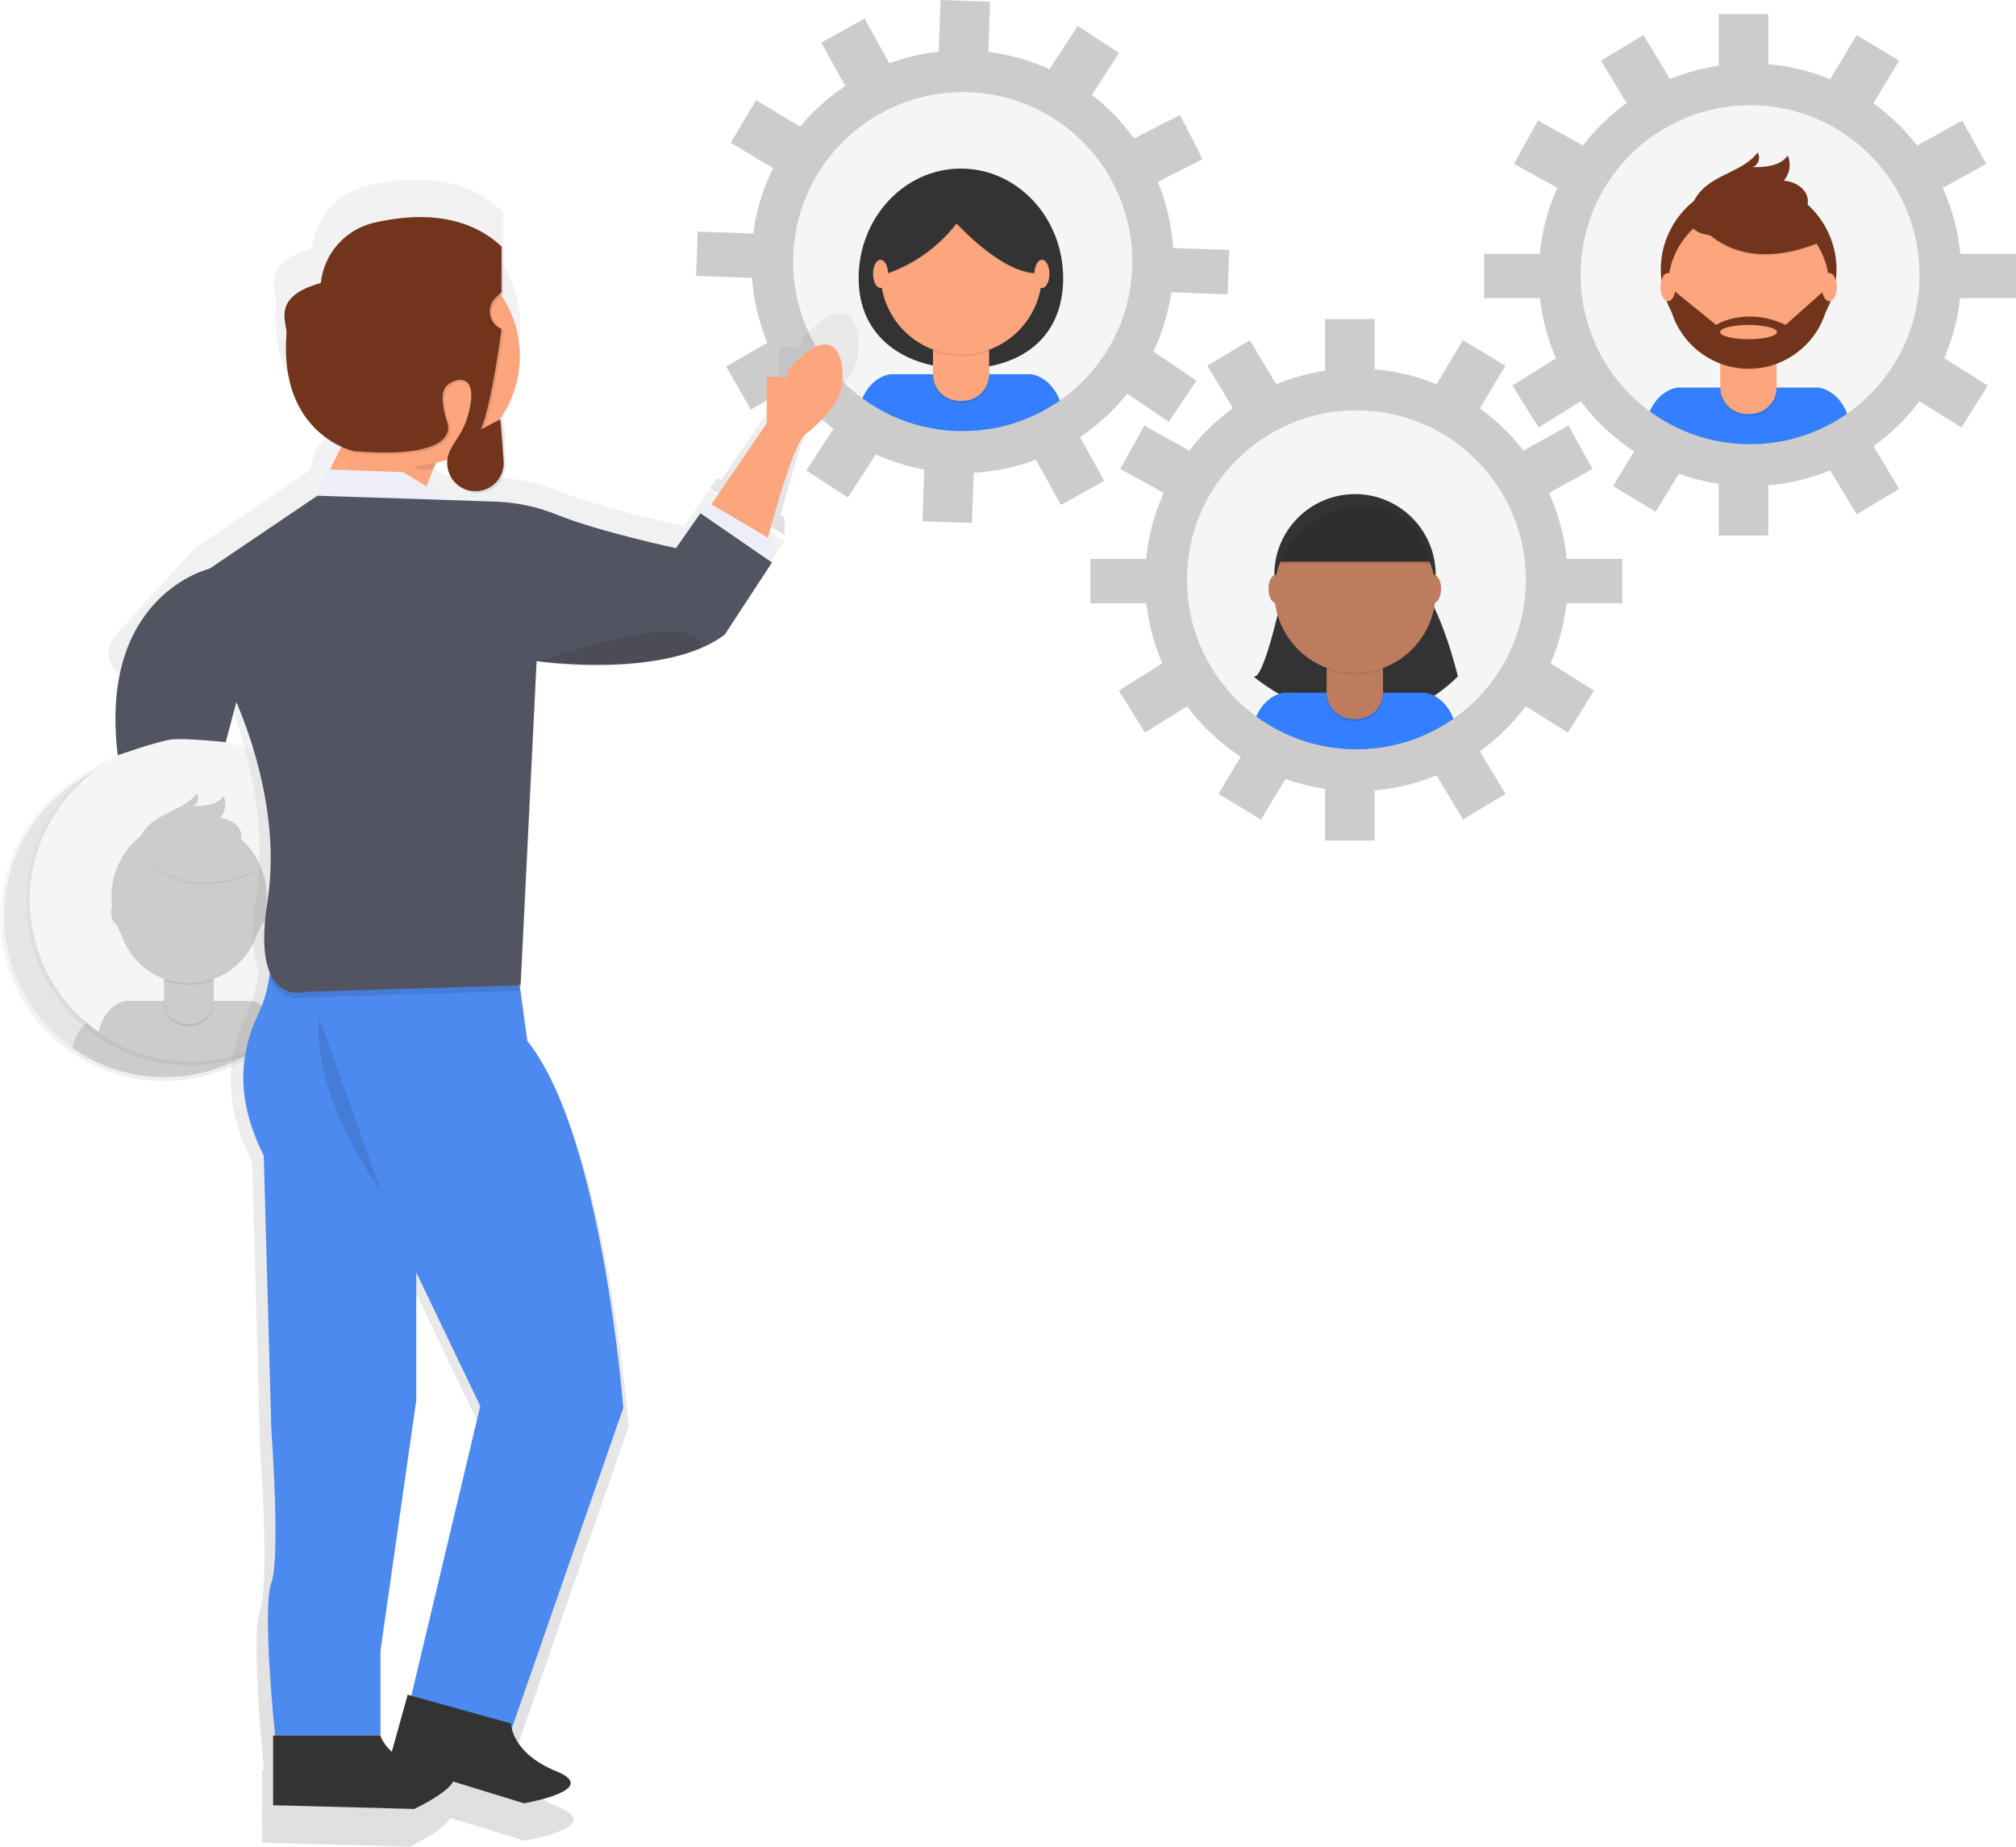
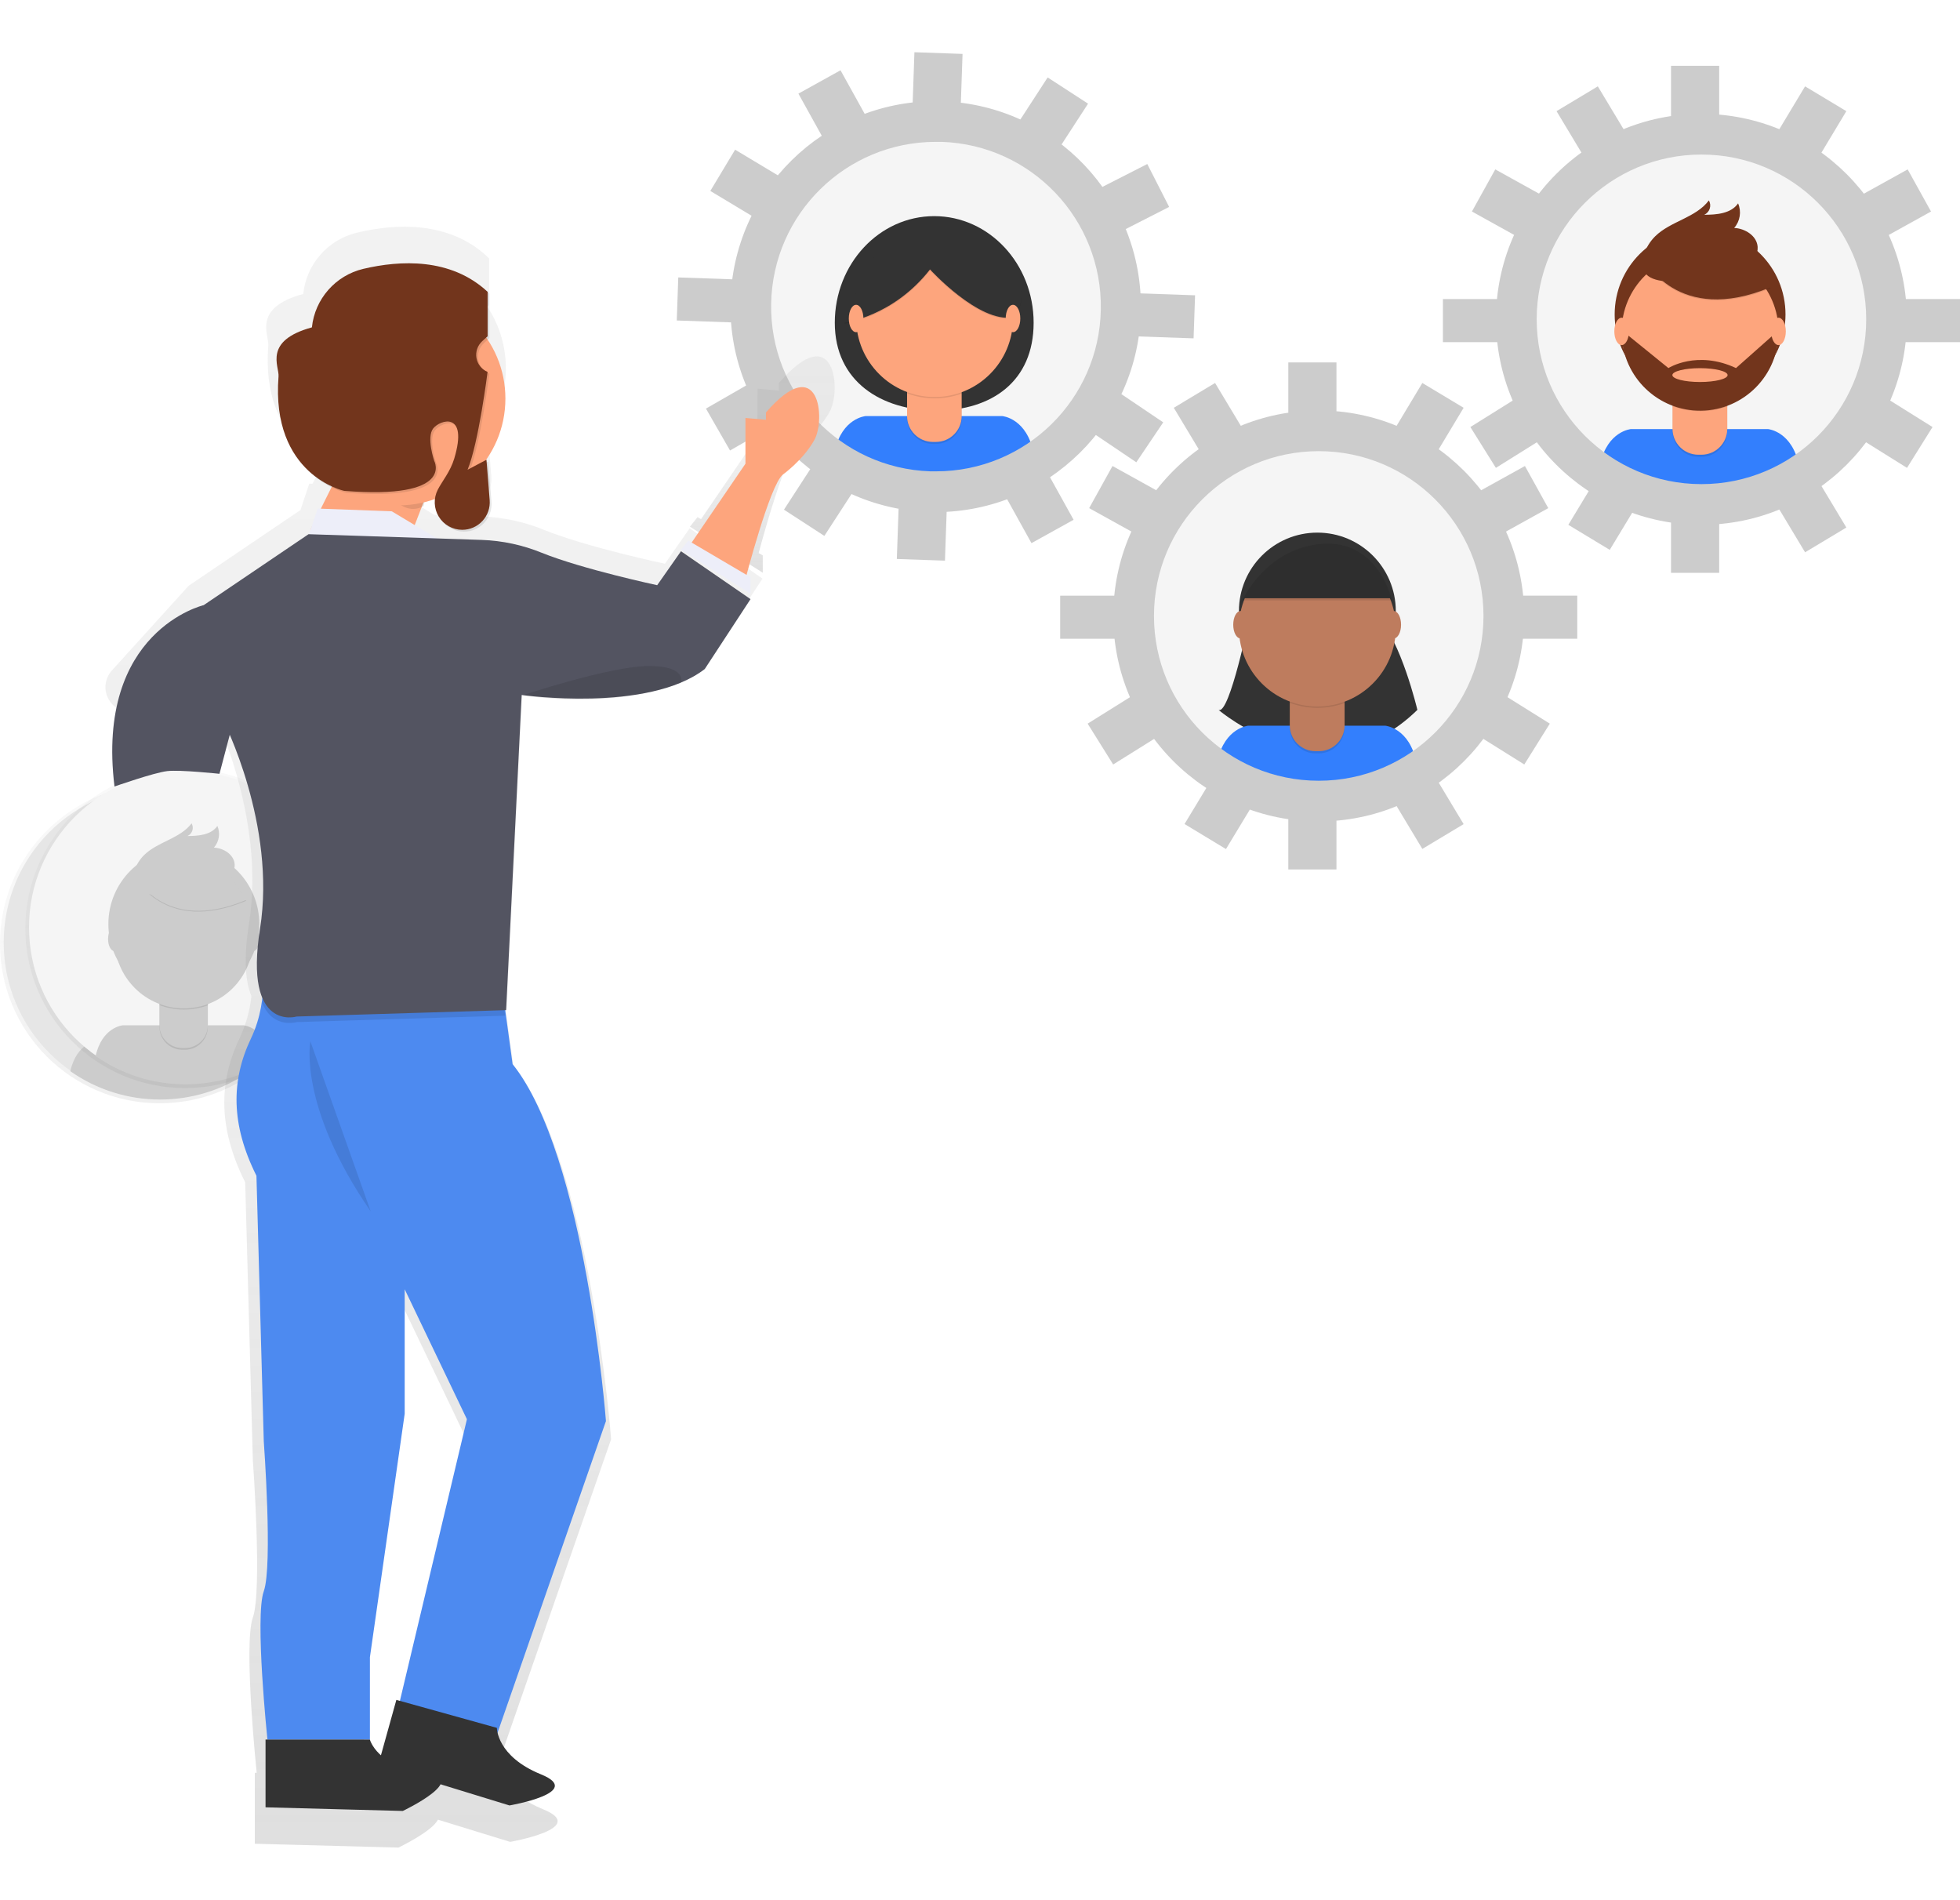
- <svg xmlns="http://www.w3.org/2000/svg" xmlns:xlink="http://www.w3.org/1999/xlink" id="e82c897f-43fe-4287-8ae1-200fadcfb6cc" data-name="Layer 1" width="818.94" height="750" viewBox="0 0 818.94 750">
+ <svg xmlns="http://www.w3.org/2000/svg" xmlns:xlink="http://www.w3.org/1999/xlink" id="e82c897f-43fe-4287-8ae1-200fadcfb6cc" data-name="Layer 1" width="515.94" height="500" viewBox="0 0 818.94 750">
  <defs>
    <linearGradient id="45454b23-aa8c-4829-a9e1-376846a8e39a" x1="391.06" y1="181.72" x2="391.06" y2="30.67" gradientUnits="userSpaceOnUse">
      <stop offset="0" stop-color="gray" stop-opacity="0.25" />
      <stop offset="0.54" stop-color="gray" stop-opacity="0.12" />
      <stop offset="1" stop-color="gray" stop-opacity="0.1" />
    </linearGradient>
    <linearGradient id="87ffef23-919c-4dfe-8b10-07a74861776a" x1="710.91" y1="187.1" x2="710.91" y2="36.05" xlink:href="#45454b23-aa8c-4829-a9e1-376846a8e39a" />
    <linearGradient id="359b3954-dccd-444a-b393-9367aa3a3df2" x1="551" y1="311.01" x2="551" y2="159.96" xlink:href="#45454b23-aa8c-4829-a9e1-376846a8e39a" />
    <linearGradient id="582a1088-938c-4a0f-8b56-a0129ae06be8" x1="66.72" y1="439.07" x2="66.72" y2="305.63" xlink:href="#45454b23-aa8c-4829-a9e1-376846a8e39a" />
    <linearGradient id="94cd4822-8206-4eba-9126-3d531279d2b1" x1="77.31" y1="432.72" x2="77.31" y2="299.28" xlink:href="#45454b23-aa8c-4829-a9e1-376846a8e39a" />
    <linearGradient id="2edad69d-5f72-4c45-895e-01008dba3de0" x1="509.01" y1="292.43" x2="509.01" y2="202.06" xlink:href="#45454b23-aa8c-4829-a9e1-376846a8e39a" />
    <linearGradient id="e8ff2c8b-c79c-4dec-93d5-fd779b0ba085" x1="371.86" y1="825" x2="371.86" y2="147.87" xlink:href="#45454b23-aa8c-4829-a9e1-376846a8e39a" />
  </defs>
  <g opacity="0.5">
    <circle cx="391.06" cy="106.19" r="75.53" fill="url(#45454b23-aa8c-4829-a9e1-376846a8e39a)" />
  </g>
  <circle cx="391.21" cy="105.71" r="73.93" fill="#f5f5f5" />
  <path d="M622.41,188c0,24.59-17.67,36.7-40.61,36.7s-42.47-12.1-42.47-36.7,18.6-44.53,41.54-44.53S622.41,163.4,622.41,188Z" transform="translate(-190.53 -75)" fill="#333" />
  <path d="M581.8,254.93a73.59,73.59,0,0,0,40.64-12.16C619.71,227.88,609.35,227,609.35,227H552.18s-9.78.8-12.84,14.5A73.59,73.59,0,0,0,581.8,254.93Z" transform="translate(-190.53 -75)" fill="#337ffd" />
  <path d="M379,133.87h22.87a0,0,0,0,1,0,0V152.8A10.8,10.8,0,0,1,391,163.6h-1.28A10.8,10.8,0,0,1,379,152.8V133.87A0,0,0,0,1,379,133.87Z" opacity="0.1" />
  <path d="M381,133h18.75a2.06,2.06,0,0,1,2.06,2.06V152a10.8,10.8,0,0,1-10.8,10.8h-1.28A10.8,10.8,0,0,1,379,152V135.09A2.06,2.06,0,0,1,381,133Z" fill="#fda57d" />
  <path d="M569.55,217.51a32.91,32.91,0,0,0,22.87.06v-2.81H569.55Z" transform="translate(-190.53 -75)" opacity="0.1" />
  <circle cx="390.49" cy="111.26" r="32.77" fill="#fda57d" />
  <path d="M543.25,188.41s20.41-2.47,35.87-22.27c0,0,20.41,22.47,34.63,20,0,0,8.25-8.66,0-17.32s-14.64-19.58-25.56-18.14-24.33,2.06-30.1,7.22S543.25,188.41,543.25,188.41Z" transform="translate(-190.53 -75)" opacity="0.1" />
  <path d="M543.25,188s20.41-2.47,35.87-22.27c0,0,20.41,22.47,34.63,20,0,0,8.25-8.66,0-17.32s-14.64-19.58-25.56-18.14-24.33,2.06-30.1,7.22S543.25,188,543.25,188Z" transform="translate(-190.53 -75)" fill="#333" />
  <ellipse cx="357.7" cy="111.23" rx="3.05" ry="5.72" fill="#fda57d" />
  <ellipse cx="423.26" cy="111.23" rx="3.05" ry="5.72" fill="#fda57d" />
  <g opacity="0.5">
    <circle cx="710.91" cy="111.58" r="75.53" fill="url(#87ffef23-919c-4dfe-8b10-07a74861776a)" />
  </g>
  <circle cx="711.06" cy="111.1" r="73.93" fill="#f5f5f5" />
  <path d="M901.65,260.32a73.59,73.59,0,0,0,40.64-12.16c-2.72-14.89-13.09-15.74-13.09-15.74H872s-9.78.8-12.84,14.5A73.59,73.59,0,0,0,901.65,260.32Z" transform="translate(-190.53 -75)" fill="#337ffd" />
  <circle cx="710.34" cy="109.54" r="35.69" fill="#72351c" />
  <path d="M698.83,139.26h22.87a0,0,0,0,1,0,0v18.93A10.8,10.8,0,0,1,710.9,169h-1.28a10.8,10.8,0,0,1-10.8-10.8V139.26A0,0,0,0,1,698.83,139.26Z" opacity="0.1" />
  <path d="M700.89,138.41h18.75a2.06,2.06,0,0,1,2.06,2.06v16.87a10.8,10.8,0,0,1-10.8,10.8h-1.28a10.8,10.8,0,0,1-10.8-10.8V140.47a2.06,2.06,0,0,1,2.06-2.06Z" fill="#fda57d" />
  <path d="M889.4,222.9a32.91,32.91,0,0,0,22.87.06v-2.81H889.4Z" transform="translate(-190.53 -75)" opacity="0.1" />
  <circle cx="710.34" cy="116.65" r="32.77" fill="#fda57d" />
  <path d="M877.53,161.84s13.81,28,52.78,11.75l-9.07-14.22-16.08-5.77Z" transform="translate(-190.53 -75)" opacity="0.1" />
  <path d="M877.53,161.43s13.81,28,52.78,11.75L921.24,159l-16.08-5.77Z" transform="translate(-190.53 -75)" fill="#72351c" />
  <path d="M877.41,159.53a18.93,18.93,0,0,1,4.69-7.63c6.45-6.37,17-7.72,22.44-15a4.24,4.24,0,0,1-1.94,6c5.19,0,11.21-.49,14.15-4.76a9.71,9.71,0,0,1-1.64,10.26c4.6.21,9.52,3.33,9.81,7.93.2,3.06-1.72,6-4.24,7.72a23.57,23.57,0,0,1-8.56,3.22C903.36,169.2,871.7,177.29,877.41,159.53Z" transform="translate(-190.53 -75)" fill="#72351c" />
  <path d="M933.65,191.94h-.87l-16.9,15c-16.29-7.63-28.24,0-28.24,0L869.9,192.56l-1.79.22a32.77,32.77,0,0,0,65.53-.84Zm-32.82,20.82c-6.38,0-11.54-1.29-11.54-2.89s5.17-2.89,11.54-2.89,11.54,1.29,11.54,2.89S907.2,212.76,900.83,212.76Z" transform="translate(-190.53 -75)" fill="#72351c" />
  <ellipse cx="677.56" cy="116.62" rx="3.05" ry="5.72" fill="#fda57d" />
  <ellipse cx="743.11" cy="116.62" rx="3.05" ry="5.72" fill="#fda57d" />
  <g opacity="0.5">
    <circle cx="551" cy="235.49" r="75.53" fill="url(#359b3954-dccd-444a-b393-9367aa3a3df2)" />
  </g>
  <circle cx="551" cy="235.08" r="73.93" fill="#f5f5f5" />
  <path d="M712.67,310.73s-8.38,41.3-13,39c0,0,44.12,38.11,83.08,0,0,0-6.86-29.1-16.77-39Z" transform="translate(-190.53 -75)" fill="#333" />
  <path d="M741.73,384.23a73.59,73.59,0,0,0,40.64-12.16c-2.72-14.89-13.09-15.74-13.09-15.74H712.12s-9.78.8-12.84,14.5A73.59,73.59,0,0,0,741.73,384.23Z" transform="translate(-190.53 -75)" fill="#337ffd" />
  <circle cx="550.43" cy="233.45" r="32.77" fill="#333" />
  <path d="M538.91,263.17h22.87a0,0,0,0,1,0,0V282.1A10.8,10.8,0,0,1,551,292.9H549.7a10.8,10.8,0,0,1-10.8-10.8V263.17A0,0,0,0,1,538.91,263.17Z" opacity="0.1" />
  <path d="M541,262.32h18.75a2.06,2.06,0,0,1,2.06,2.06v16.87A10.8,10.8,0,0,1,551,292H549.7a10.8,10.8,0,0,1-10.8-10.8V264.38a2.06,2.06,0,0,1,2.06-2.06Z" fill="#be7c5e" />
  <path d="M729.48,346.8a32.91,32.91,0,0,0,22.87.06v-2.81H729.48Z" transform="translate(-190.53 -75)" opacity="0.1" />
  <circle cx="550.43" cy="240.56" r="32.77" fill="#be7c5e" />
  <path d="M709.62,303.11h62.5s-5.34-25.24-29-23.63S709.62,303.11,709.62,303.11Z" transform="translate(-190.53 -75)" fill="#333" />
  <ellipse cx="518.33" cy="239.16" rx="3.05" ry="5.72" fill="#be7c5e" />
  <ellipse cx="582.35" cy="239.16" rx="3.05" ry="5.72" fill="#be7c5e" />
  <path d="M709.62,304h62.5s-5.34-25.24-29-23.63S709.62,304,709.62,304Z" transform="translate(-190.53 -75)" opacity="0.1" />
  <path d="M741.53,241.65a68.84,68.84,0,1,1-68.84,68.84,68.84,68.84,0,0,1,68.84-68.84m0-17a85.84,85.84,0,1,0,85.84,85.84,85.94,85.94,0,0,0-85.84-85.84Z" transform="translate(-190.53 -75)" fill="#ccc" />
  <rect x="538.29" y="129.58" width="20.12" height="21.18" fill="#ccc" />
  <rect x="777.4" y="217.36" width="21.18" height="20.12" transform="translate(-3.32 710.74) rotate(-59)" fill="#ccc" />
  <rect x="812.71" y="251.72" width="21.18" height="20.12" transform="translate(-214.22 356.97) rotate(-29)" fill="#ccc" />
  <rect x="813.71" y="347.81" width="20.12" height="21.18" transform="translate(-107.23 792.07) rotate(-58)" fill="#ccc" />
  <rect x="649.69" y="251.2" width="20.12" height="21.18" transform="translate(-79.6 636.9) rotate(-61)" fill="#ccc" />
  <rect x="648.7" y="348.34" width="21.18" height="20.12" transform="translate(-280.27 328.83) rotate(-32)" fill="#ccc" />
  <rect x="685" y="216.83" width="20.12" height="21.18" transform="translate(-208.39 315.47) rotate(-31)" fill="#ccc" />
  <rect x="538.29" y="320.21" width="20.12" height="21.18" fill="#ccc" />
  <rect x="777.93" y="382.96" width="20.12" height="21.18" transform="translate(-280.67 387.06) rotate(-31)" fill="#ccc" />
  <rect x="684.47" y="383.49" width="21.18" height="20.12" transform="matrix(0.52, -0.86, 0.86, 0.52, -190.79, 711.64)" fill="#ccc" />
  <rect x="442.97" y="227.02" width="24.36" height="18" fill="#ccc" />
  <rect x="825.19" y="302.02" width="24.36" height="18" transform="translate(1484.21 547.03) rotate(-180)" fill="#ccc" />
  <path d="M901.44,117.74a68.84,68.84,0,1,1-68.84,68.84,68.84,68.84,0,0,1,68.84-68.84m0-17a85.84,85.84,0,1,0,85.84,85.84,85.94,85.94,0,0,0-85.84-85.84Z" transform="translate(-190.53 -75)" fill="#ccc" />
  <rect x="698.2" y="5.67" width="20.12" height="21.18" fill="#ccc" />
  <rect x="937.32" y="93.45" width="21.18" height="20.12" transform="translate(180.44 787.72) rotate(-59)" fill="#ccc" />
  <rect x="972.63" y="127.82" width="21.18" height="20.12" transform="translate(-134.1 418.96) rotate(-29)" fill="#ccc" />
  <rect x="973.62" y="223.9" width="20.12" height="21.18" transform="translate(73.02 869.44) rotate(-58)" fill="#ccc" />
  <rect x="809.61" y="127.29" width="20.12" height="21.18" transform="translate(111.17 712.93) rotate(-61)" fill="#ccc" />
  <rect x="808.61" y="224.43" width="21.18" height="20.12" transform="translate(-190.31 394.74) rotate(-32)" fill="#ccc" />
  <rect x="844.92" y="92.92" width="20.12" height="21.18" transform="translate(-121.73 380.13) rotate(-31)" fill="#ccc" />
  <rect x="698.2" y="196.3" width="20.12" height="21.18" fill="#ccc" />
  <rect x="937.85" y="259.05" width="20.12" height="21.18" transform="translate(-194.01 451.73) rotate(-31)" fill="#ccc" />
  <rect x="844.39" y="259.58" width="21.18" height="20.12" transform="matrix(0.52, -0.86, 0.86, 0.52, -7.03, 788.62)" fill="#ccc" />
  <rect x="602.89" y="103.11" width="24.36" height="18" fill="#ccc" />
  <rect x="985.11" y="178.11" width="24.36" height="18" transform="translate(1804.05 299.22) rotate(-180)" fill="#ccc" />
  <path d="M581.57,112.44q1.21,0,2.43,0a68.84,68.84,0,0,1-2.35,137.64q-1.21,0-2.43,0a68.84,68.84,0,0,1,2.35-137.64m0-17h0a85.84,85.84,0,0,0-2.93,171.63c1,0,2,.05,3,.05A85.84,85.84,0,0,0,584.59,95.5c-1,0-2-.05-3-.05Z" transform="translate(-190.53 -75)" fill="#ccc" />
  <rect x="571.68" y="75.87" width="21.18" height="20.12" transform="translate(285.66 589.87) rotate(-88.01)" fill="#ccc" />
  <rect x="620.34" y="89.82" width="21.18" height="20.12" transform="translate(13.1 499.71) rotate(-57.01)" fill="#ccc" />
  <rect x="654.43" y="125.39" width="21.18" height="20.12" transform="translate(-179.5 241.81) rotate(-27.01)" fill="#ccc" />
  <rect x="652.08" y="221.43" width="20.12" height="21.18" transform="translate(-90.92 576.33) rotate(-56.01)" fill="#ccc" />
  <rect x="491.51" y="119.18" width="20.12" height="21.18" transform="translate(-58.45 417.94) rotate(-59.01)" fill="#ccc" />
  <rect x="487.16" y="216.25" width="21.18" height="20.12" transform="matrix(0.87, -0.5, 0.5, 0.87, -236.99, 204.31)" fill="#ccc" />
  <rect x="527.99" y="86.07" width="20.12" height="21.18" transform="translate(-169.89 198.08) rotate(-29.01)" fill="#ccc" />
  <rect x="565.07" y="266.39" width="21.18" height="20.12" transform="translate(88.87 767.17) rotate(-88.01)" fill="#ccc" />
  <rect x="615.11" y="255.32" width="20.12" height="21.18" transform="translate(-241.05 261.57) rotate(-29.01)" fill="#ccc" />
  <rect x="521.7" y="252.62" width="21.18" height="20.12" transform="translate(-168.39 491.13) rotate(-57.01)" fill="#ccc" />
  <rect x="473.62" y="169.48" width="24.36" height="18" transform="translate(-184.05 -91.75) rotate(1.99)" fill="#ccc" />
  <rect x="665.2" y="176.14" width="24.36" height="18" transform="translate(1157.39 318.66) rotate(-178.01)" fill="#ccc" />
  <g opacity="0.5">
    <circle cx="66.72" cy="372.35" r="66.72" fill="url(#582a1088-938c-4a0f-8b56-a0129ae06be8)" />
  </g>
  <circle cx="66.85" cy="371.93" r="65.31" fill="#e6e6e6" />
  <path d="M257.43,512.5a65,65,0,0,0,35.9-10.74c-2.41-13.15-11.57-13.9-11.57-13.9h-50.5s-8.64.71-11.34,12.81A65,65,0,0,0,257.43,512.5Z" transform="translate(-190.53 -75)" fill="#ccc" />
  <circle cx="66.22" cy="370.55" r="31.53" fill="#ccc" />
  <path d="M56,396.81h20.2a0,0,0,0,1,0,0v16.72a9.54,9.54,0,0,1-9.54,9.54H65.58A9.54,9.54,0,0,1,56,413.53V396.81a0,0,0,0,1,0,0Z" opacity="0.1" />
  <path d="M56.65,396.06h19a.6.6,0,0,1,.6.6v16.12a9.54,9.54,0,0,1-9.54,9.54H65.58A9.54,9.54,0,0,1,56,412.78V396.66a.6.6,0,0,1,.6-.6Z" fill="#ccc" />
  <path d="M246.61,479.43a29.07,29.07,0,0,0,20.2.06V477h-20.2Z" transform="translate(-190.53 -75)" opacity="0.1" />
  <circle cx="66.22" cy="376.83" r="28.95" fill="#ccc" />
  <path d="M236.13,425.5s12.2,24.77,46.62,10.38l-8-12.57-14.21-5.1Z" transform="translate(-190.53 -75)" opacity="0.1" />
  <path d="M236.13,425.13s12.2,24.77,46.62,10.38l-8-12.57-14.21-5.1Z" transform="translate(-190.53 -75)" fill="#ccc" />
  <path d="M236,423.46a16.73,16.73,0,0,1,4.15-6.74c5.7-5.63,15-6.82,19.82-13.24a3.75,3.75,0,0,1-1.72,5.29c4.58,0,9.91-.43,12.5-4.21a8.58,8.58,0,0,1-1.45,9.06c4.07.18,8.41,2.94,8.67,7,.18,2.71-1.52,5.27-3.75,6.82a20.82,20.82,0,0,1-7.56,2.85C258.95,432,231,439.14,236,423.46Z" transform="translate(-190.53 -75)" fill="#ccc" />
  <ellipse cx="37.25" cy="376.81" rx="2.69" ry="5.05" fill="#ccc" />
  <ellipse cx="95.17" cy="376.81" rx="2.69" ry="5.05" fill="#ccc" />
  <g opacity="0.5">
    <circle cx="77.31" cy="366" r="66.72" fill="url(#94cd4822-8206-4eba-9126-3d531279d2b1)" />
  </g>
  <circle cx="77.44" cy="365.57" r="65.31" fill="#f5f5f5" />
  <path d="M268,506.14a65,65,0,0,0,35.9-10.74c-2.41-13.15-11.57-13.9-11.57-13.9h-50.5s-8.64.71-11.34,12.81A65,65,0,0,0,268,506.14Z" transform="translate(-190.53 -75)" fill="#ccc" />
  <circle cx="76.81" cy="364.19" r="31.53" fill="#ccc" />
  <path d="M66.63,390.45h20.2a0,0,0,0,1,0,0v16.72a9.54,9.54,0,0,1-9.54,9.54H76.17a9.54,9.54,0,0,1-9.54-9.54V390.45A0,0,0,0,1,66.63,390.45Z" opacity="0.1" />
  <path d="M67.24,389.7h19a.6.6,0,0,1,.6.6v16.12A9.54,9.54,0,0,1,77.3,416H76.17a9.54,9.54,0,0,1-9.54-9.54V390.31A.6.6,0,0,1,67.24,389.7Z" fill="#ccc" />
  <path d="M257.2,473.08a29.07,29.07,0,0,0,20.2.06v-2.48H257.2Z" transform="translate(-190.53 -75)" opacity="0.1" />
  <circle cx="76.81" cy="370.48" r="28.95" fill="#ccc" />
  <path d="M246.72,419.14s12.2,24.77,46.62,10.38l-8-12.57-14.21-5.1Z" transform="translate(-190.53 -75)" opacity="0.1" />
  <path d="M246.72,418.78s12.2,24.77,46.62,10.38l-8-12.57-14.21-5.1Z" transform="translate(-190.53 -75)" fill="#ccc" />
  <path d="M246.61,417.11a16.73,16.73,0,0,1,4.15-6.74c5.7-5.63,15-6.82,19.82-13.24a3.75,3.75,0,0,1-1.72,5.29c4.58,0,9.91-.43,12.5-4.21a8.58,8.58,0,0,1-1.45,9.06c4.07.18,8.41,2.94,8.67,7,.18,2.71-1.52,5.27-3.75,6.82a20.82,20.82,0,0,1-7.56,2.85C269.54,425.65,241.56,432.79,246.61,417.11Z" transform="translate(-190.53 -75)" fill="#ccc" />
  <ellipse cx="47.84" cy="370.45" rx="2.69" ry="5.05" fill="#ccc" />
  <ellipse cx="105.76" cy="370.45" rx="2.69" ry="5.05" fill="#ccc" />
  <path d="M516,213.14v3.2l-9-.8v20l-23.55,34.51L482,269.2l-3.2,4,30.43,19.22v-7.21l-1.71-1c2.13-7.95,10.85-39.65,15.83-43.84,0,0,9-6.41,13.86-15.22S539.63,185.91,516,213.14Z" transform="translate(-190.53 -75)" fill="url(#2edad69d-5f72-4c45-895e-01008dba3de0)" />
  <path d="M468.35,288.68s-32.62-6.89-50.52-14.15a76.53,76.53,0,0,0-26.26-5.63L372,268.26l-9.75-5.85,3-7.87c.3-.13.6-.27.9-.44l.28-1.69a46.36,46.36,0,0,0,4.62-1.4,12.1,12.1,0,0,0,3.86,10.34,11.89,11.89,0,0,0,8.91,3.94h0a12,12,0,0,0,12-13l-1.4-17.66-.71.37-.09-1.18-.26.14a46.67,46.67,0,0,0,.79-52.65l.76-.7V161.16c-.26-.25-.53-.48-.8-.71v-.09c-16.14-15-38.32-13.82-54.36-10a29.47,29.47,0,0,0-22.52,25.61c-21.41,5.84-14.26,17.07-14.6,21.41-1.66,21.15,5.15,33.59,12.55,40.79a38.7,38.7,0,0,0,10.63,7.74l-4.69,9.37-1.37-.05L316,266.41h-.18l-46.45,31.46-32.09,35.4a10.38,10.38,0,0,0,8.47,17.32l32.83-2.48s23.22,45.44,16,90.88c-2.42,15.27-1.41,24.61,1,30.3a55.73,55.73,0,0,1-5,17.75c-8.81,18.42-8.81,37.64,2.4,60.06l3.2,116.12s4,54.46,0,65.67,1.6,64.87,1.6,64.87H297V823.4L357,825s14-6.64,16.51-11.66l30.16,9.27s33.18-5.72,13.77-13.62c-14.49-5.9-18.09-14.31-19-18.21l47.43-136.37s-8.81-116.12-40.84-156.17l-3.25-23.61h.45l6.81-137.88.56.08-.16.05c22.63,3.42,40.81,1.61,52.86-.82a82.35,82.35,0,0,0,15.31-4.29l.9-.36.11,0,.08,0a46.36,46.36,0,0,0,10.42-5.94l20-30.59-30.43-21Zm-125.73,469,15.22-106.51V596.75l27.23,56.86-29.3,123.22-1.54-.43-6.76,24.27a15.94,15.94,0,0,1-4.85-6.91Z" transform="translate(-190.53 -75)" fill="url(#e8ff2c8b-c79c-4dec-93d5-fd779b0ba085)" />
  <path d="M275.58,306s-45.19,10.63-37.21,75.75c0,0,16.35-5.78,22.06-6.44,5.42-.63,21.8,1.13,21.8,1.13L290,347Z" transform="translate(-190.53 -75)" fill="#535461" />
  <path d="M502,227.78V246.9l-22.77,33.36L502,295.07s10.12-39,15.57-43.59c0,0,8.57-6.12,13.24-14.53s2.34-37.47-20.25-11.47v3.06Z" transform="translate(-190.53 -75)" fill="#fda57d" />
  <path d="M320.73,273.37l9-18a3.34,3.34,0,0,1,2.82-1.84l34.24-1.75a3.34,3.34,0,0,1,3.29,4.54l-8.83,22.83a3.34,3.34,0,0,1-3.41,2.12l-34.42-3.06A3.34,3.34,0,0,1,320.73,273.37Z" transform="translate(-190.53 -75)" fill="#fda57d" />
  <polygon points="132.74 190.63 126.93 207.69 186.65 205.55 163.71 191.78 132.74 190.63" fill="#edeef9" />
  <polygon points="284.53 207.84 287.59 204.02 313.58 219.31 313.58 226.19 284.53 207.84" fill="#edeef9" />
  <path d="M299.39,452s4.37,17.41-4,35-8.41,35.94,2.29,57.35l3.06,110.88s3.82,52,0,62.7,1.53,61.94,1.53,61.94h42.82V745.47l14.53-101.7v-52l26,54.29L355.77,771.47l39,16.06,48.94-140.7s-8.41-110.88-39-149.11L399,456Z" transform="translate(-190.53 -75)" fill="#4d8af0" />
  <path d="M301.48,808.18V779.88h43.59s3.06,11.47,22.94,13.76-9.18,16.06-9.18,16.06Z" transform="translate(-190.53 -75)" fill="#333" />
  <path d="M348.55,790.56l7.59-27.26,42,11.69s-.13,11.87,18.41,19.41-13.15,13-13.15,13Z" transform="translate(-190.53 -75)" fill="#333" />
  <path d="M399,458.33l-99.58-4a55.71,55.71,0,0,1,.75,18.05c4.56,10.72,14.33,7.78,14.33,7.78l87.13-2.68Z" transform="translate(-190.53 -75)" opacity="0.1" />
  <path d="M319.45,276.34l-44.35,30,8.79,48s22.18,43.39,15.29,86.78,15.29,36.71,15.29,36.71L402,475.16l6.5-131.65S461.29,351,485,332.66l19.12-29.2-29.06-20-9.94,14.18S434,291,416.88,284.1a73.07,73.07,0,0,0-25.07-5.37Z" transform="translate(-190.53 -75)" fill="#535461" />
  <path d="M320.21,488.16s-5.35,26.76,25.23,71.12" transform="translate(-190.53 -75)" opacity="0.1" />
  <path d="M408.91,343.63s36.7-12.23,52.76-12.23,13.38,6.94,13.38,6.94S449.44,349.75,408.91,343.63Z" transform="translate(-190.53 -75)" opacity="0.1" />
  <path d="M367.29,253.29,352.69,255c-.46.06-.88.64-1.13,1.54,3.21,5.79,7.23,9.25,11.59,9.25a9,9,0,0,0,4.43-1.23l1.12-6.76C369.07,255.57,368.33,253.16,367.29,253.29Z" transform="translate(-190.53 -75)" opacity="0.1" />
  <circle cx="166.57" cy="144.69" r="44.6" fill="#fda57d" />
  <path d="M395,175.85v18.58l-2.25,2.06A7.71,7.71,0,0,0,395,209.3h0s-3.72,29.73-8.36,40.88l7.9-4.18,1.34,16.86a11.5,11.5,0,0,1-11.46,12.41h0a11.5,11.5,0,0,1-10.23-16.75c1.89-3.68,5.24-7.55,6.88-13,6-20-6-16.26-8.83-12.54s.46,13.47.46,13.47,8.83,16.26-37.63,12.54c0,0-30.66-6.5-27.41-47.85.33-4.14-6.5-14.87,13.94-20.44h0a28.13,28.13,0,0,1,21.5-24.45C358.44,162.66,379.62,161.51,395,175.85Z" transform="translate(-190.53 -75)" opacity="0.1" />
  <path d="M394.27,175.09v18.58L392,195.73a7.71,7.71,0,0,0,2.25,12.81h0s-3.72,29.73-8.36,40.88l7.9-4.18,1.34,16.86a11.5,11.5,0,0,1-11.46,12.41h0a11.5,11.5,0,0,1-10.23-16.75c1.89-3.68,5.24-7.55,6.88-13,6-20-6-16.26-8.83-12.54s.46,13.47.46,13.47,8.83,16.26-37.63,12.54c0,0-30.66-6.5-27.41-47.85.33-4.14-6.5-14.87,13.94-20.44h0a28.13,28.13,0,0,1,21.5-24.45C357.68,161.89,378.86,160.74,394.27,175.09Z" transform="translate(-190.53 -75)" fill="#72351c" />
</svg>
